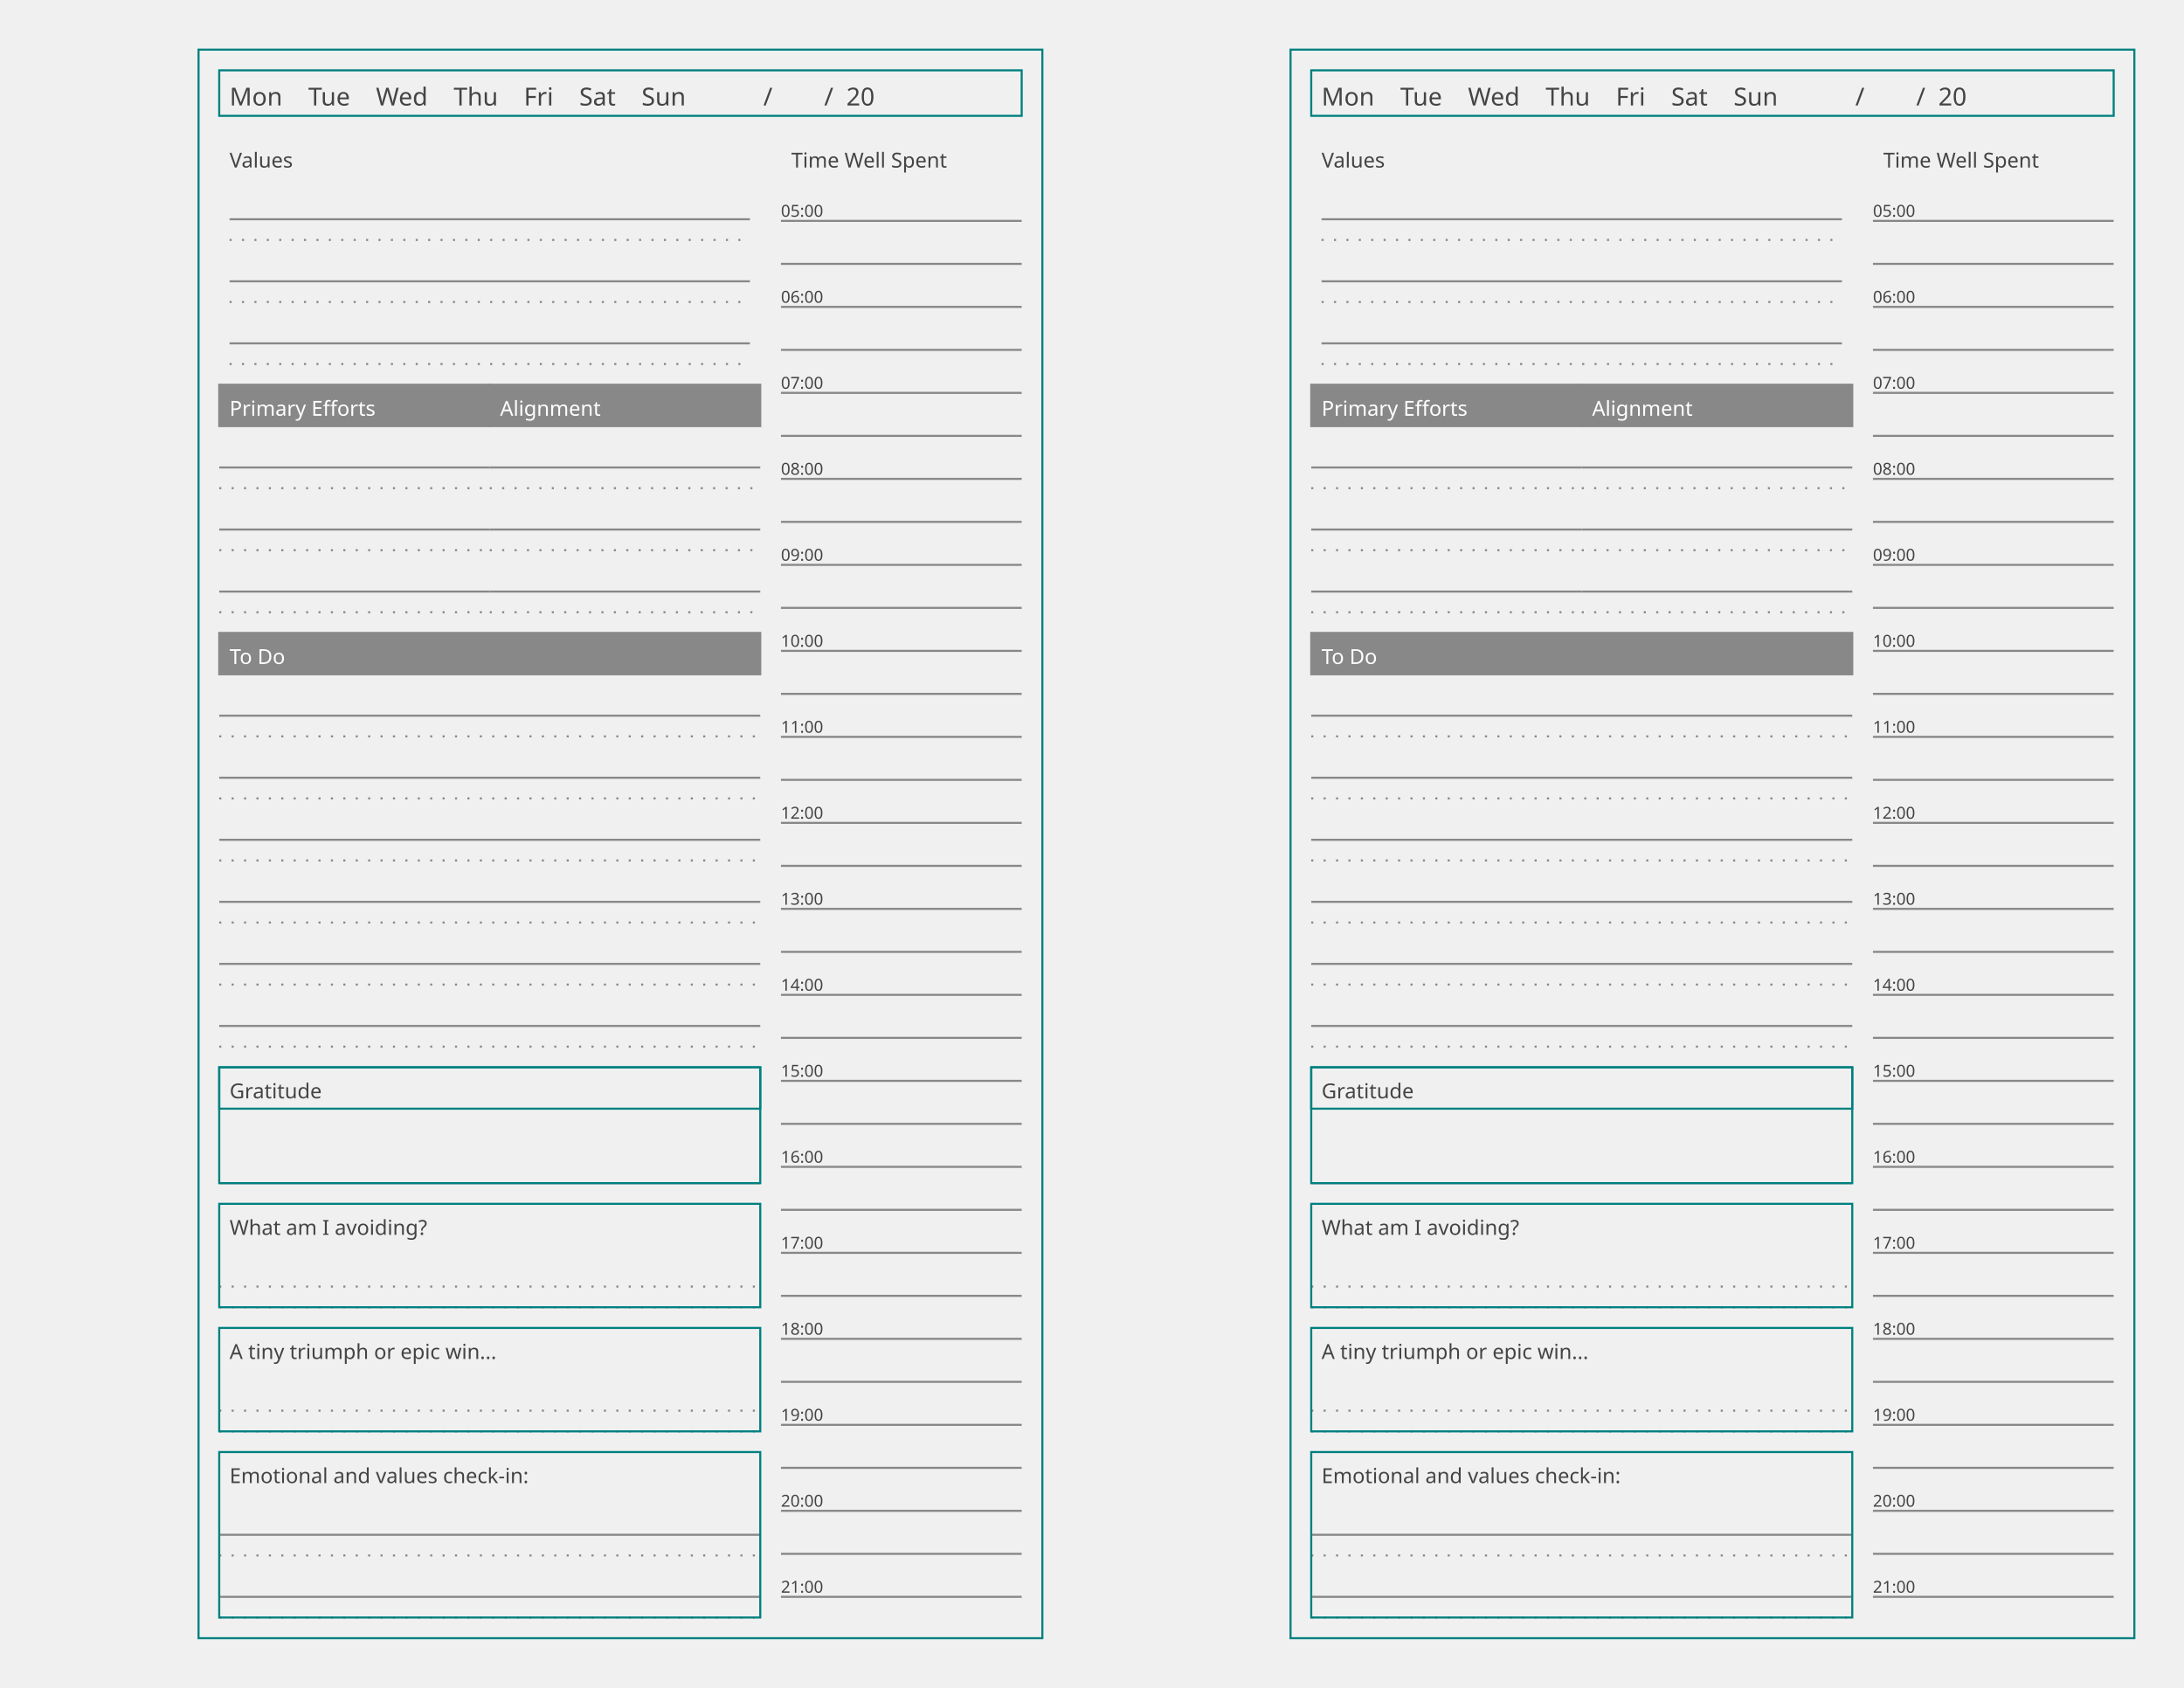
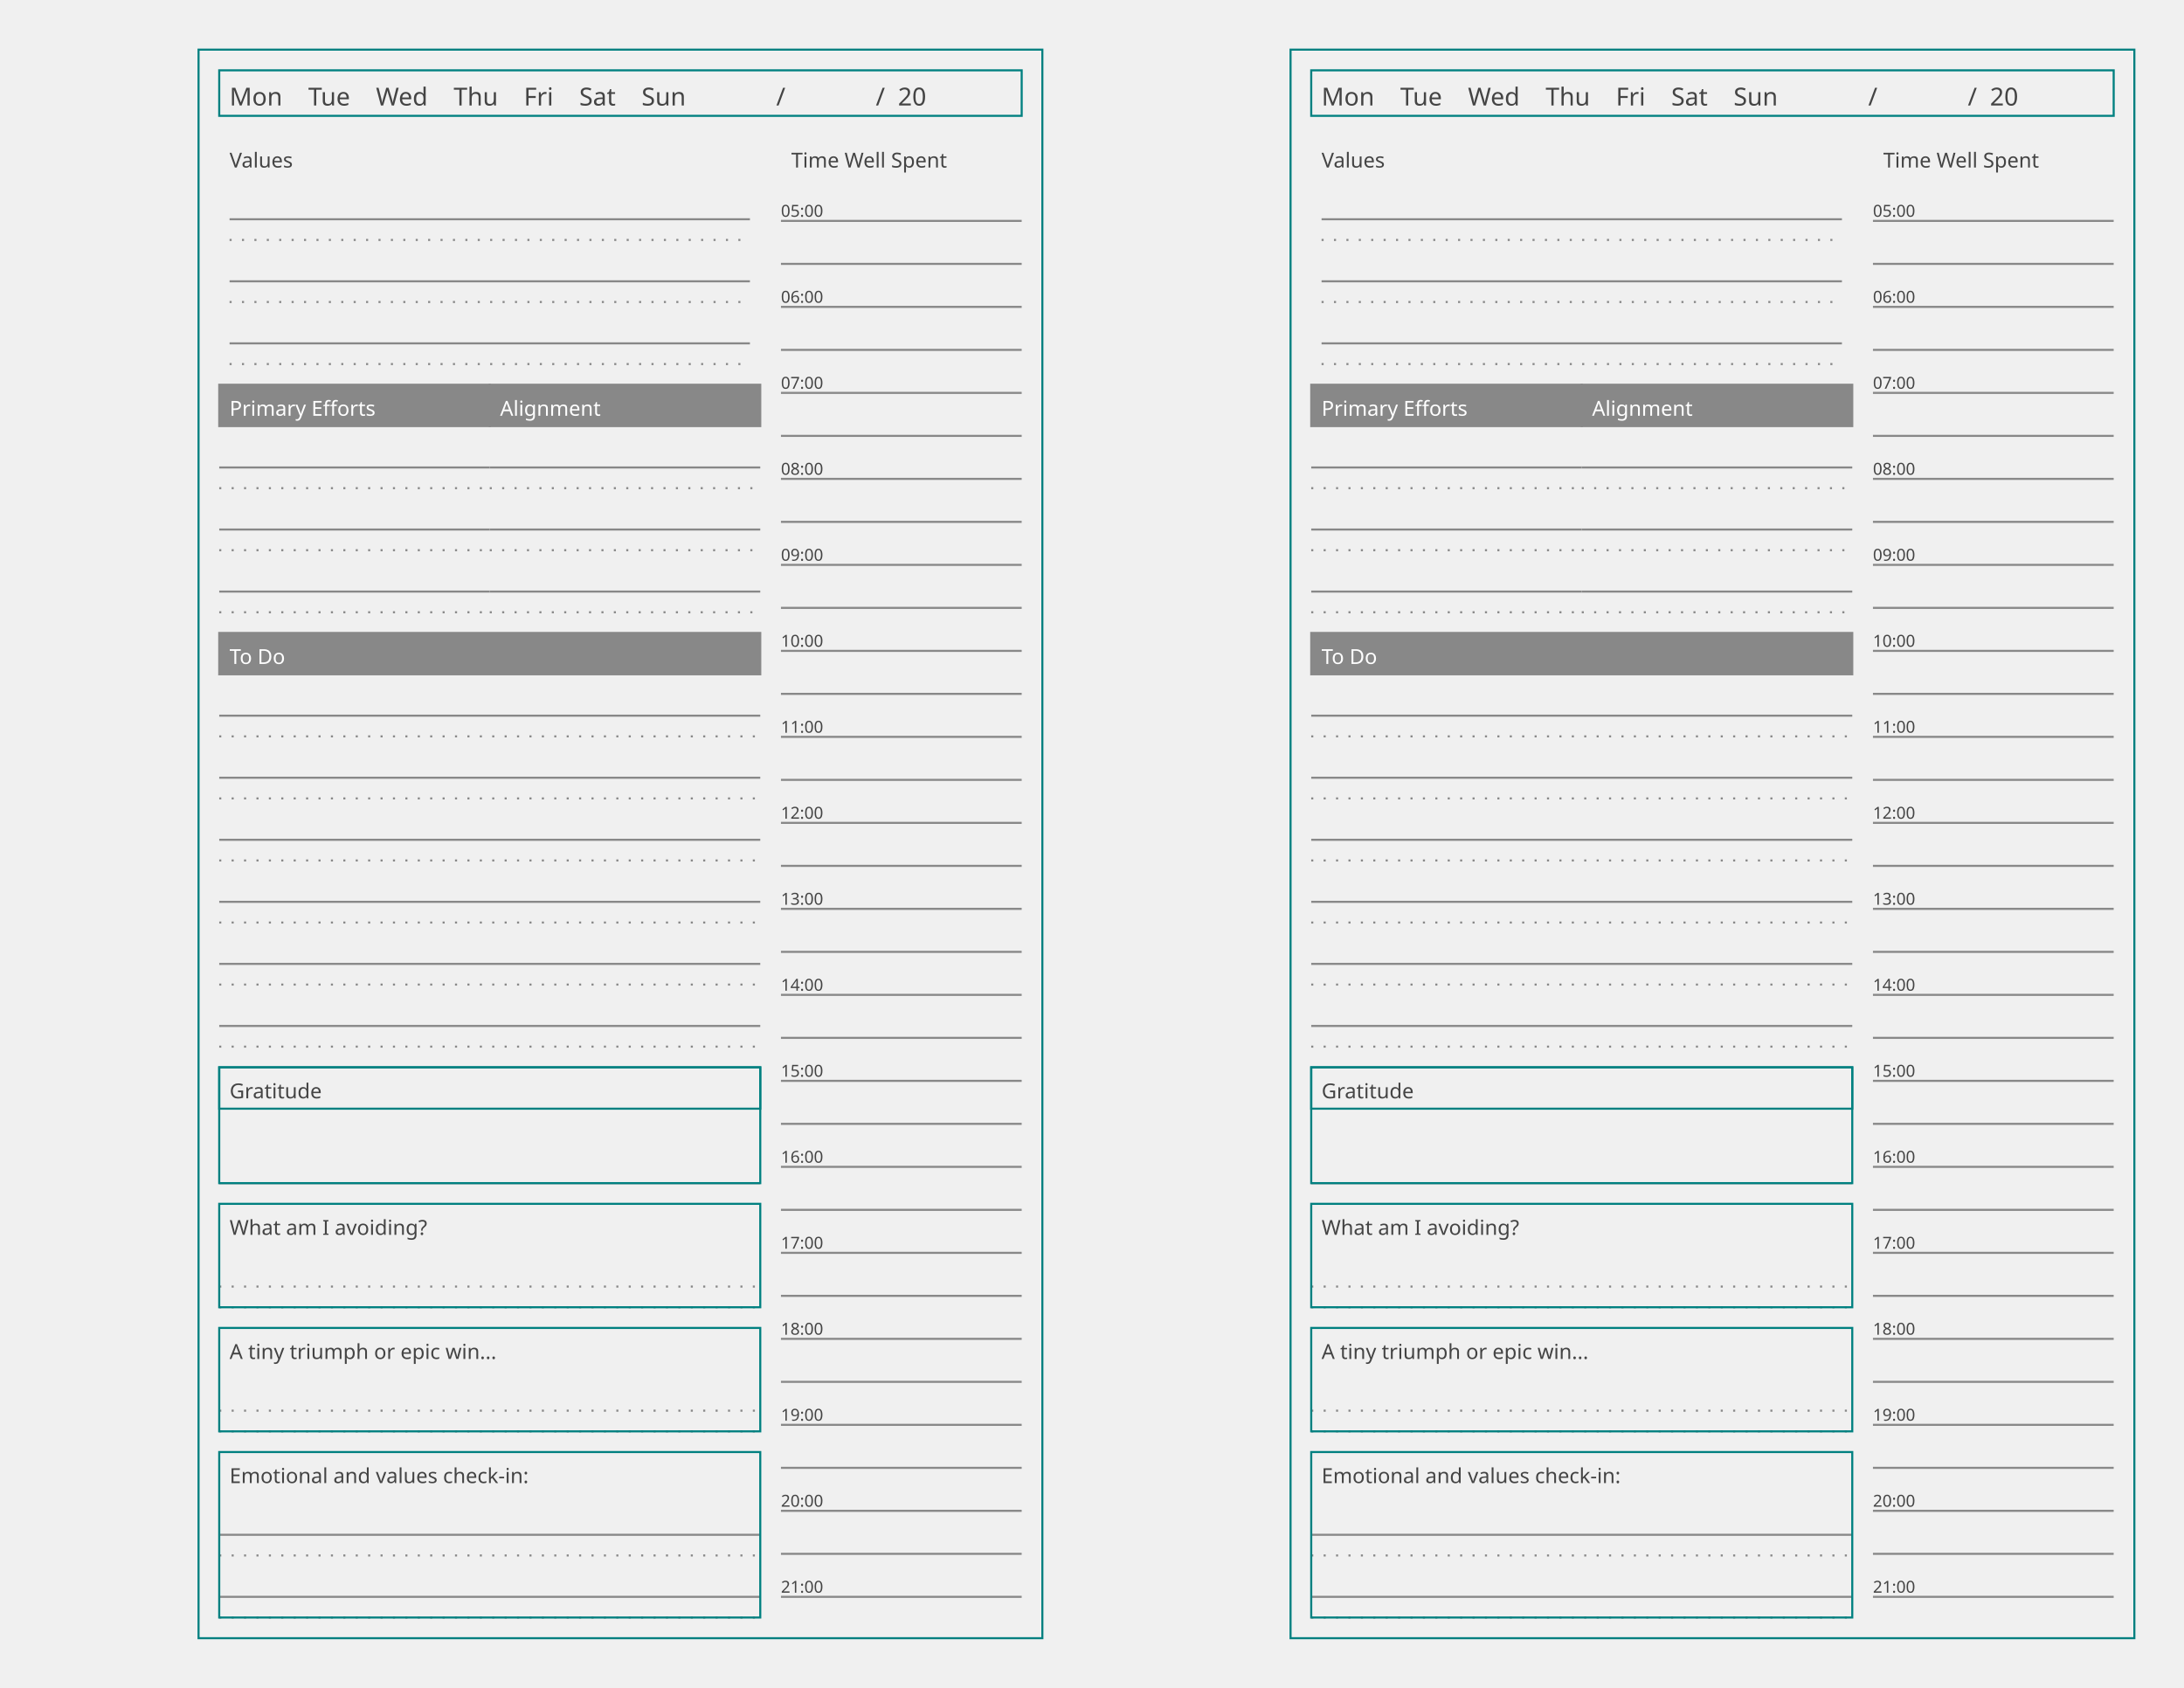
<svg xmlns="http://www.w3.org/2000/svg" baseProfile="tiny" height="8.5in" version="1.2" width="11in">
  <defs />
  <g transform="translate(96, 24.0)">
    <rect fill="none" height="768.0" stroke="#008080" width="408.0" x="0" y="0" />
    <g transform="translate(10, 10)">
      <rect fill="none" height="22" stroke="#008080" stroke-width="1" width="388.0" x="0" y="0" />
-       <text alignment-baseline="text-after-edge" fill="#444444" font-family="Trebuchet MS" font-size="12" text-anchor="start" transform="translate(5,17)">Mon    Tue    Wed    Thu    Fri    Sat    Sun            /        /  20        </text>
+       <text alignment-baseline="text-after-edge" fill="#444444" font-family="Trebuchet MS" font-size="12" text-anchor="start" transform="translate(5,17)">Mon    Tue    Wed    Thu    Fri    Sat    Sun              /              /  20          </text>
    </g>
    <g transform="translate(10, 32)">
      <g transform="translate(0,10)">
        <g>
          <g transform="translate(0,0)">
            <text alignment-baseline="text-after-edge" fill="#444444" font-family="Ubuntu Mono" font-size="10" text-anchor="start" transform="translate(5,15)">Values</text>
          </g>
          <g transform="translate(0,20)">
            <g>
              <line stroke="#888888" stroke-dasharray="1,5" stroke-width="1" transform="translate(5,30.0)" x1="0" x2="251.6" y1="0" y2="0" />
              <line stroke="#888888" stroke-dasharray="1,5" stroke-width="1" transform="translate(5,60.0)" x1="0" x2="251.6" y1="0" y2="0" />
              <line stroke="#888888" stroke-dasharray="1,5" stroke-width="1" transform="translate(5,90.0)" x1="0" x2="251.6" y1="0" y2="0" />
            </g>
            <g>
              <line stroke="#888888" stroke-dasharray="1,0" stroke-width="1" transform="translate(5,20.0)" x1="0" x2="251.6" y1="0" y2="0" />
              <line stroke="#888888" stroke-dasharray="1,0" stroke-width="1" transform="translate(5,50.0)" x1="0" x2="251.6" y1="0" y2="0" />
              <line stroke="#888888" stroke-dasharray="1,0" stroke-width="1" transform="translate(5,80.0)" x1="0" x2="251.6" y1="0" y2="0" />
            </g>
          </g>
        </g>
      </g>
      <g transform="translate(0,130.0)">
        <g>
          <g transform="translate(0,0)">
            <g>
              <g transform="translate(0,0)">
                <rect fill="#888888" height="20" stroke="#888888" stroke-width="1" width="130.8" x="0" y="0" />
                <text alignment-baseline="text-after-edge" fill="#ffffff" font-family="Trebuchet MS" font-size="10" text-anchor="start" transform="translate(5,15)">Primary Efforts</text>
              </g>
              <g transform="translate(0,20)">
                <g>
                  <line stroke="#888888" stroke-dasharray="1,5" stroke-width="1" transform="translate(0,30.0)" x1="0" x2="130.8" y1="0" y2="0" />
                  <line stroke="#888888" stroke-dasharray="1,5" stroke-width="1" transform="translate(0,60.0)" x1="0" x2="130.8" y1="0" y2="0" />
                  <line stroke="#888888" stroke-dasharray="1,5" stroke-width="1" transform="translate(0,90.0)" x1="0" x2="130.8" y1="0" y2="0" />
                </g>
                <g>
                  <line stroke="#888888" stroke-dasharray="1,0" stroke-width="1" transform="translate(0,20.0)" x1="0" x2="130.8" y1="0" y2="0" />
                  <line stroke="#888888" stroke-dasharray="1,0" stroke-width="1" transform="translate(0,50.0)" x1="0" x2="130.8" y1="0" y2="0" />
                  <line stroke="#888888" stroke-dasharray="1,0" stroke-width="1" transform="translate(0,80.0)" x1="0" x2="130.8" y1="0" y2="0" />
                </g>
              </g>
            </g>
          </g>
          <g transform="translate(130.8,0)">
            <g>
              <g transform="translate(0,0)">
                <rect fill="#888888" height="20" stroke="#888888" stroke-width="1" width="130.8" x="0" y="0" />
                <text alignment-baseline="text-after-edge" fill="#ffffff" font-family="Trebuchet MS" font-size="10" text-anchor="start" transform="translate(5,15)">Alignment</text>
              </g>
              <g transform="translate(0,20)">
                <g>
                  <line stroke="#888888" stroke-dasharray="1,5" stroke-width="1" transform="translate(0,30.0)" x1="0" x2="130.8" y1="0" y2="0" />
                  <line stroke="#888888" stroke-dasharray="1,5" stroke-width="1" transform="translate(0,60.0)" x1="0" x2="130.8" y1="0" y2="0" />
                  <line stroke="#888888" stroke-dasharray="1,5" stroke-width="1" transform="translate(0,90.0)" x1="0" x2="130.8" y1="0" y2="0" />
                </g>
                <g>
                  <line stroke="#888888" stroke-dasharray="1,0" stroke-width="1" transform="translate(0,20.0)" x1="0" x2="130.8" y1="0" y2="0" />
                  <line stroke="#888888" stroke-dasharray="1,0" stroke-width="1" transform="translate(0,50.0)" x1="0" x2="130.8" y1="0" y2="0" />
                  <line stroke="#888888" stroke-dasharray="1,0" stroke-width="1" transform="translate(0,80.0)" x1="0" x2="130.8" y1="0" y2="0" />
                </g>
              </g>
            </g>
          </g>
        </g>
      </g>
      <g transform="translate(0,250.0)">
        <g>
          <g transform="translate(0,0)">
            <rect fill="#888888" height="20" stroke="#888888" stroke-width="1" width="261.6" x="0" y="0" />
            <text alignment-baseline="text-after-edge" fill="#ffffff" font-family="Ubuntu Mono" font-size="10" text-anchor="start" transform="translate(5,15)">To Do</text>
          </g>
          <g transform="translate(0,20)">
            <g>
              <line stroke="#888888" stroke-dasharray="1,5" stroke-width="1" transform="translate(0,30.0)" x1="0" x2="261.6" y1="0" y2="0" />
              <line stroke="#888888" stroke-dasharray="1,5" stroke-width="1" transform="translate(0,60.0)" x1="0" x2="261.6" y1="0" y2="0" />
              <line stroke="#888888" stroke-dasharray="1,5" stroke-width="1" transform="translate(0,90.0)" x1="0" x2="261.6" y1="0" y2="0" />
              <line stroke="#888888" stroke-dasharray="1,5" stroke-width="1" transform="translate(0,120.0)" x1="0" x2="261.6" y1="0" y2="0" />
              <line stroke="#888888" stroke-dasharray="1,5" stroke-width="1" transform="translate(0,150.0)" x1="0" x2="261.6" y1="0" y2="0" />
              <line stroke="#888888" stroke-dasharray="1,5" stroke-width="1" transform="translate(0,180.0)" x1="0" x2="261.6" y1="0" y2="0" />
            </g>
            <g>
              <line stroke="#888888" stroke-dasharray="1,0" stroke-width="1" transform="translate(0,20.0)" x1="0" x2="261.6" y1="0" y2="0" />
              <line stroke="#888888" stroke-dasharray="1,0" stroke-width="1" transform="translate(0,50.0)" x1="0" x2="261.6" y1="0" y2="0" />
              <line stroke="#888888" stroke-dasharray="1,0" stroke-width="1" transform="translate(0,80.0)" x1="0" x2="261.6" y1="0" y2="0" />
              <line stroke="#888888" stroke-dasharray="1,0" stroke-width="1" transform="translate(0,110.0)" x1="0" x2="261.6" y1="0" y2="0" />
              <line stroke="#888888" stroke-dasharray="1,0" stroke-width="1" transform="translate(0,140.0)" x1="0" x2="261.6" y1="0" y2="0" />
              <line stroke="#888888" stroke-dasharray="1,0" stroke-width="1" transform="translate(0,170.0)" x1="0" x2="261.6" y1="0" y2="0" />
            </g>
          </g>
        </g>
      </g>
      <g transform="translate(0,460.0)">
        <g>
          <g transform="translate(0,0)">
            <rect fill="none" height="20" stroke="#008080" stroke-width="1" width="261.6" x="0" y="0" />
            <text alignment-baseline="text-after-edge" fill="#444444" font-family="Trebuchet MS" font-size="10" text-anchor="start" transform="translate(5,15)">Gratitude</text>
          </g>
          <g transform="translate(0,20)">
            <line stroke="#888888" stroke-dasharray="1,0" stroke-width="1" transform="translate(0,36.0)" x1="0" x2="261.6" y1="0" y2="0" />
          </g>
        </g>
        <rect fill="none" height="56.0" stroke="#008080" stroke-width="1" width="261.6" x="0" y="0" />
      </g>
      <g transform="translate(0,526.0)">
        <g>
          <g transform="translate(0,0)">
            <text alignment-baseline="text-after-edge" fill="#444444" font-family="Ubuntu Mono" font-size="10" text-anchor="start" transform="translate(5,15)">What am I avoiding?</text>
          </g>
          <g transform="translate(0,20)">
            <g>
              <line stroke="#888888" stroke-dasharray="1,5" stroke-width="1" transform="translate(0,30.0)" x1="0" x2="261.6" y1="0" y2="0" />
            </g>
            <g>
              <line stroke="#888888" stroke-dasharray="1,5" stroke-width="1" transform="translate(0,20.0)" x1="0" x2="261.6" y1="0" y2="0" />
            </g>
          </g>
        </g>
        <rect fill="none" height="50" stroke="#008080" stroke-width="1" width="261.6" x="0" y="0" />
      </g>
      <g transform="translate(0,586.0)">
        <g>
          <g transform="translate(0,0)">
            <text alignment-baseline="text-after-edge" fill="#444444" font-family="Ubuntu Mono" font-size="10" text-anchor="start" transform="translate(5,15)">A tiny triumph or epic win...</text>
          </g>
          <g transform="translate(0,20)">
            <g>
              <line stroke="#888888" stroke-dasharray="1,5" stroke-width="1" transform="translate(0,30.0)" x1="0" x2="261.6" y1="0" y2="0" />
            </g>
            <g>
              <line stroke="#888888" stroke-dasharray="1,5" stroke-width="1" transform="translate(0,20.0)" x1="0" x2="261.6" y1="0" y2="0" />
            </g>
          </g>
        </g>
        <rect fill="none" height="50" stroke="#008080" stroke-width="1" width="261.6" x="0" y="0" />
      </g>
      <g transform="translate(0,646.0)">
        <g>
          <g transform="translate(0,0)">
            <text alignment-baseline="text-after-edge" fill="#444444" font-family="Ubuntu Mono" font-size="10" text-anchor="start" transform="translate(5,15)">Emotional and values check-in:</text>
          </g>
          <g transform="translate(0,20)">
            <g>
              <line stroke="#888888" stroke-dasharray="1,5" stroke-width="1" transform="translate(0,30.0)" x1="0" x2="261.6" y1="0" y2="0" />
              <line stroke="#888888" stroke-dasharray="1,5" stroke-width="1" transform="translate(0,60.0)" x1="0" x2="261.6" y1="0" y2="0" />
            </g>
            <g>
              <line stroke="#888888" stroke-dasharray="1,0" stroke-width="1" transform="translate(0,20.0)" x1="0" x2="261.6" y1="0" y2="0" />
              <line stroke="#888888" stroke-dasharray="1,0" stroke-width="1" transform="translate(0,50.0)" x1="0" x2="261.6" y1="0" y2="0" />
            </g>
          </g>
        </g>
        <rect fill="none" height="80" stroke="#008080" stroke-width="1" width="261.6" x="0" y="0" />
      </g>
    </g>
    <g transform="translate(281.6,32)">
      <g>
        <rect fill="none" height="20" stroke="none" width="116.4" x="0" y="10" />
        <text alignment-baseline="text-after-edge" fill="#444444" font-family="Ubuntu Mono" font-size="10" text-anchor="start" x="5" y="25">Time Well Spent</text>
      </g>
      <g>
        <text alignment-baseline="text-after-edge" fill="#444444" font-family="Ubuntu Mono" font-size="8" text-anchor="start" x="0" y="48.788">05:00</text>
        <line stroke="#888888" x1="0" x2="116.4" y1="50.788" y2="50.788" />
        <line stroke="#888888" x1="0" x2="116.4" y1="71.576" y2="71.576" />
        <text alignment-baseline="text-after-edge" fill="#444444" font-family="Ubuntu Mono" font-size="8" text-anchor="start" x="0" y="90.364">06:00</text>
        <line stroke="#888888" x1="0" x2="116.4" y1="92.364" y2="92.364" />
        <line stroke="#888888" x1="0" x2="116.4" y1="113.152" y2="113.152" />
        <text alignment-baseline="text-after-edge" fill="#444444" font-family="Ubuntu Mono" font-size="8" text-anchor="start" x="0" y="131.939">07:00</text>
        <line stroke="#888888" x1="0" x2="116.4" y1="133.939" y2="133.939" />
        <line stroke="#888888" x1="0" x2="116.4" y1="154.727" y2="154.727" />
        <text alignment-baseline="text-after-edge" fill="#444444" font-family="Ubuntu Mono" font-size="8" text-anchor="start" x="0" y="173.515">08:00</text>
        <line stroke="#888888" x1="0" x2="116.4" y1="175.515" y2="175.515" />
        <line stroke="#888888" x1="0" x2="116.4" y1="196.303" y2="196.303" />
        <text alignment-baseline="text-after-edge" fill="#444444" font-family="Ubuntu Mono" font-size="8" text-anchor="start" x="0" y="215.091">09:00</text>
        <line stroke="#888888" x1="0" x2="116.4" y1="217.091" y2="217.091" />
        <line stroke="#888888" x1="0" x2="116.4" y1="237.879" y2="237.879" />
        <text alignment-baseline="text-after-edge" fill="#444444" font-family="Ubuntu Mono" font-size="8" text-anchor="start" x="0" y="256.667">10:00</text>
        <line stroke="#888888" x1="0" x2="116.4" y1="258.667" y2="258.667" />
        <line stroke="#888888" x1="0" x2="116.4" y1="279.455" y2="279.455" />
        <text alignment-baseline="text-after-edge" fill="#444444" font-family="Ubuntu Mono" font-size="8" text-anchor="start" x="0" y="298.242">11:00</text>
        <line stroke="#888888" x1="0" x2="116.4" y1="300.242" y2="300.242" />
        <line stroke="#888888" x1="0" x2="116.4" y1="321.03" y2="321.03" />
        <text alignment-baseline="text-after-edge" fill="#444444" font-family="Ubuntu Mono" font-size="8" text-anchor="start" x="0" y="339.818">12:00</text>
        <line stroke="#888888" x1="0" x2="116.4" y1="341.818" y2="341.818" />
        <line stroke="#888888" x1="0" x2="116.4" y1="362.606" y2="362.606" />
        <text alignment-baseline="text-after-edge" fill="#444444" font-family="Ubuntu Mono" font-size="8" text-anchor="start" x="0" y="381.394">13:00</text>
        <line stroke="#888888" x1="0" x2="116.4" y1="383.394" y2="383.394" />
        <line stroke="#888888" x1="0" x2="116.4" y1="404.182" y2="404.182" />
        <text alignment-baseline="text-after-edge" fill="#444444" font-family="Ubuntu Mono" font-size="8" text-anchor="start" x="0" y="422.97">14:00</text>
        <line stroke="#888888" x1="0" x2="116.4" y1="424.97" y2="424.97" />
        <line stroke="#888888" x1="0" x2="116.4" y1="445.758" y2="445.758" />
        <text alignment-baseline="text-after-edge" fill="#444444" font-family="Ubuntu Mono" font-size="8" text-anchor="start" x="0" y="464.545">15:00</text>
        <line stroke="#888888" x1="0" x2="116.4" y1="466.545" y2="466.545" />
        <line stroke="#888888" x1="0" x2="116.4" y1="487.333" y2="487.333" />
        <text alignment-baseline="text-after-edge" fill="#444444" font-family="Ubuntu Mono" font-size="8" text-anchor="start" x="0" y="506.121">16:00</text>
        <line stroke="#888888" x1="0" x2="116.4" y1="508.121" y2="508.121" />
        <line stroke="#888888" x1="0" x2="116.4" y1="528.909" y2="528.909" />
        <text alignment-baseline="text-after-edge" fill="#444444" font-family="Ubuntu Mono" font-size="8" text-anchor="start" x="0" y="547.697">17:00</text>
        <line stroke="#888888" x1="0" x2="116.4" y1="549.697" y2="549.697" />
        <line stroke="#888888" x1="0" x2="116.4" y1="570.485" y2="570.485" />
        <text alignment-baseline="text-after-edge" fill="#444444" font-family="Ubuntu Mono" font-size="8" text-anchor="start" x="0" y="589.273">18:00</text>
        <line stroke="#888888" x1="0" x2="116.4" y1="591.273" y2="591.273" />
        <line stroke="#888888" x1="0" x2="116.4" y1="612.061" y2="612.061" />
        <text alignment-baseline="text-after-edge" fill="#444444" font-family="Ubuntu Mono" font-size="8" text-anchor="start" x="0" y="630.848">19:00</text>
        <line stroke="#888888" x1="0" x2="116.4" y1="632.848" y2="632.848" />
        <line stroke="#888888" x1="0" x2="116.4" y1="653.636" y2="653.636" />
        <text alignment-baseline="text-after-edge" fill="#444444" font-family="Ubuntu Mono" font-size="8" text-anchor="start" x="0" y="672.424">20:00</text>
        <line stroke="#888888" x1="0" x2="116.4" y1="674.424" y2="674.424" />
        <line stroke="#888888" x1="0" x2="116.4" y1="695.212" y2="695.212" />
        <text alignment-baseline="text-after-edge" fill="#444444" font-family="Ubuntu Mono" font-size="8" text-anchor="start" x="0" y="714.0">21:00</text>
        <line stroke="#888888" x1="0" x2="116.4" y1="716.0" y2="716.0" />
      </g>
    </g>
  </g>
  <g transform="translate(624.0, 24.0)">
    <rect fill="none" height="768.0" stroke="#008080" width="408.0" x="0" y="0" />
    <g transform="translate(10, 10)">
      <rect fill="none" height="22" stroke="#008080" stroke-width="1" width="388.0" x="0" y="0" />
-       <text alignment-baseline="text-after-edge" fill="#444444" font-family="Trebuchet MS" font-size="12" text-anchor="start" transform="translate(5,17)">Mon    Tue    Wed    Thu    Fri    Sat    Sun            /        /  20        </text>
+       <text alignment-baseline="text-after-edge" fill="#444444" font-family="Trebuchet MS" font-size="12" text-anchor="start" transform="translate(5,17)">Mon    Tue    Wed    Thu    Fri    Sat    Sun              /              /  20          </text>
    </g>
    <g transform="translate(10, 32)">
      <g transform="translate(0,10)">
        <g>
          <g transform="translate(0,0)">
            <text alignment-baseline="text-after-edge" fill="#444444" font-family="Ubuntu Mono" font-size="10" text-anchor="start" transform="translate(5,15)">Values</text>
          </g>
          <g transform="translate(0,20)">
            <g>
              <line stroke="#888888" stroke-dasharray="1,5" stroke-width="1" transform="translate(5,30.0)" x1="0" x2="251.6" y1="0" y2="0" />
              <line stroke="#888888" stroke-dasharray="1,5" stroke-width="1" transform="translate(5,60.0)" x1="0" x2="251.6" y1="0" y2="0" />
              <line stroke="#888888" stroke-dasharray="1,5" stroke-width="1" transform="translate(5,90.0)" x1="0" x2="251.6" y1="0" y2="0" />
            </g>
            <g>
              <line stroke="#888888" stroke-dasharray="1,0" stroke-width="1" transform="translate(5,20.0)" x1="0" x2="251.6" y1="0" y2="0" />
              <line stroke="#888888" stroke-dasharray="1,0" stroke-width="1" transform="translate(5,50.0)" x1="0" x2="251.6" y1="0" y2="0" />
              <line stroke="#888888" stroke-dasharray="1,0" stroke-width="1" transform="translate(5,80.0)" x1="0" x2="251.6" y1="0" y2="0" />
            </g>
          </g>
        </g>
      </g>
      <g transform="translate(0,130.0)">
        <g>
          <g transform="translate(0,0)">
            <g>
              <g transform="translate(0,0)">
                <rect fill="#888888" height="20" stroke="#888888" stroke-width="1" width="130.8" x="0" y="0" />
                <text alignment-baseline="text-after-edge" fill="#ffffff" font-family="Trebuchet MS" font-size="10" text-anchor="start" transform="translate(5,15)">Primary Efforts</text>
              </g>
              <g transform="translate(0,20)">
                <g>
                  <line stroke="#888888" stroke-dasharray="1,5" stroke-width="1" transform="translate(0,30.0)" x1="0" x2="130.8" y1="0" y2="0" />
                  <line stroke="#888888" stroke-dasharray="1,5" stroke-width="1" transform="translate(0,60.0)" x1="0" x2="130.8" y1="0" y2="0" />
                  <line stroke="#888888" stroke-dasharray="1,5" stroke-width="1" transform="translate(0,90.0)" x1="0" x2="130.8" y1="0" y2="0" />
                </g>
                <g>
                  <line stroke="#888888" stroke-dasharray="1,0" stroke-width="1" transform="translate(0,20.0)" x1="0" x2="130.8" y1="0" y2="0" />
                  <line stroke="#888888" stroke-dasharray="1,0" stroke-width="1" transform="translate(0,50.0)" x1="0" x2="130.8" y1="0" y2="0" />
                  <line stroke="#888888" stroke-dasharray="1,0" stroke-width="1" transform="translate(0,80.0)" x1="0" x2="130.8" y1="0" y2="0" />
                </g>
              </g>
            </g>
          </g>
          <g transform="translate(130.8,0)">
            <g>
              <g transform="translate(0,0)">
                <rect fill="#888888" height="20" stroke="#888888" stroke-width="1" width="130.8" x="0" y="0" />
                <text alignment-baseline="text-after-edge" fill="#ffffff" font-family="Trebuchet MS" font-size="10" text-anchor="start" transform="translate(5,15)">Alignment</text>
              </g>
              <g transform="translate(0,20)">
                <g>
                  <line stroke="#888888" stroke-dasharray="1,5" stroke-width="1" transform="translate(0,30.0)" x1="0" x2="130.8" y1="0" y2="0" />
                  <line stroke="#888888" stroke-dasharray="1,5" stroke-width="1" transform="translate(0,60.0)" x1="0" x2="130.8" y1="0" y2="0" />
                  <line stroke="#888888" stroke-dasharray="1,5" stroke-width="1" transform="translate(0,90.0)" x1="0" x2="130.8" y1="0" y2="0" />
                </g>
                <g>
                  <line stroke="#888888" stroke-dasharray="1,0" stroke-width="1" transform="translate(0,20.0)" x1="0" x2="130.8" y1="0" y2="0" />
                  <line stroke="#888888" stroke-dasharray="1,0" stroke-width="1" transform="translate(0,50.0)" x1="0" x2="130.8" y1="0" y2="0" />
                  <line stroke="#888888" stroke-dasharray="1,0" stroke-width="1" transform="translate(0,80.0)" x1="0" x2="130.8" y1="0" y2="0" />
                </g>
              </g>
            </g>
          </g>
        </g>
      </g>
      <g transform="translate(0,250.0)">
        <g>
          <g transform="translate(0,0)">
            <rect fill="#888888" height="20" stroke="#888888" stroke-width="1" width="261.6" x="0" y="0" />
            <text alignment-baseline="text-after-edge" fill="#ffffff" font-family="Ubuntu Mono" font-size="10" text-anchor="start" transform="translate(5,15)">To Do</text>
          </g>
          <g transform="translate(0,20)">
            <g>
              <line stroke="#888888" stroke-dasharray="1,5" stroke-width="1" transform="translate(0,30.0)" x1="0" x2="261.6" y1="0" y2="0" />
              <line stroke="#888888" stroke-dasharray="1,5" stroke-width="1" transform="translate(0,60.0)" x1="0" x2="261.6" y1="0" y2="0" />
              <line stroke="#888888" stroke-dasharray="1,5" stroke-width="1" transform="translate(0,90.0)" x1="0" x2="261.6" y1="0" y2="0" />
              <line stroke="#888888" stroke-dasharray="1,5" stroke-width="1" transform="translate(0,120.0)" x1="0" x2="261.6" y1="0" y2="0" />
              <line stroke="#888888" stroke-dasharray="1,5" stroke-width="1" transform="translate(0,150.0)" x1="0" x2="261.6" y1="0" y2="0" />
              <line stroke="#888888" stroke-dasharray="1,5" stroke-width="1" transform="translate(0,180.0)" x1="0" x2="261.6" y1="0" y2="0" />
            </g>
            <g>
              <line stroke="#888888" stroke-dasharray="1,0" stroke-width="1" transform="translate(0,20.0)" x1="0" x2="261.6" y1="0" y2="0" />
              <line stroke="#888888" stroke-dasharray="1,0" stroke-width="1" transform="translate(0,50.0)" x1="0" x2="261.6" y1="0" y2="0" />
              <line stroke="#888888" stroke-dasharray="1,0" stroke-width="1" transform="translate(0,80.0)" x1="0" x2="261.6" y1="0" y2="0" />
              <line stroke="#888888" stroke-dasharray="1,0" stroke-width="1" transform="translate(0,110.0)" x1="0" x2="261.6" y1="0" y2="0" />
              <line stroke="#888888" stroke-dasharray="1,0" stroke-width="1" transform="translate(0,140.0)" x1="0" x2="261.6" y1="0" y2="0" />
              <line stroke="#888888" stroke-dasharray="1,0" stroke-width="1" transform="translate(0,170.0)" x1="0" x2="261.6" y1="0" y2="0" />
            </g>
          </g>
        </g>
      </g>
      <g transform="translate(0,460.0)">
        <g>
          <g transform="translate(0,0)">
            <rect fill="none" height="20" stroke="#008080" stroke-width="1" width="261.6" x="0" y="0" />
            <text alignment-baseline="text-after-edge" fill="#444444" font-family="Trebuchet MS" font-size="10" text-anchor="start" transform="translate(5,15)">Gratitude</text>
          </g>
          <g transform="translate(0,20)">
            <line stroke="#888888" stroke-dasharray="1,0" stroke-width="1" transform="translate(0,36.0)" x1="0" x2="261.6" y1="0" y2="0" />
          </g>
        </g>
        <rect fill="none" height="56.0" stroke="#008080" stroke-width="1" width="261.6" x="0" y="0" />
      </g>
      <g transform="translate(0,526.0)">
        <g>
          <g transform="translate(0,0)">
            <text alignment-baseline="text-after-edge" fill="#444444" font-family="Ubuntu Mono" font-size="10" text-anchor="start" transform="translate(5,15)">What am I avoiding?</text>
          </g>
          <g transform="translate(0,20)">
            <g>
              <line stroke="#888888" stroke-dasharray="1,5" stroke-width="1" transform="translate(0,30.0)" x1="0" x2="261.6" y1="0" y2="0" />
            </g>
            <g>
              <line stroke="#888888" stroke-dasharray="1,5" stroke-width="1" transform="translate(0,20.0)" x1="0" x2="261.6" y1="0" y2="0" />
            </g>
          </g>
        </g>
        <rect fill="none" height="50" stroke="#008080" stroke-width="1" width="261.6" x="0" y="0" />
      </g>
      <g transform="translate(0,586.0)">
        <g>
          <g transform="translate(0,0)">
            <text alignment-baseline="text-after-edge" fill="#444444" font-family="Ubuntu Mono" font-size="10" text-anchor="start" transform="translate(5,15)">A tiny triumph or epic win...</text>
          </g>
          <g transform="translate(0,20)">
            <g>
              <line stroke="#888888" stroke-dasharray="1,5" stroke-width="1" transform="translate(0,30.0)" x1="0" x2="261.6" y1="0" y2="0" />
            </g>
            <g>
              <line stroke="#888888" stroke-dasharray="1,5" stroke-width="1" transform="translate(0,20.0)" x1="0" x2="261.6" y1="0" y2="0" />
            </g>
          </g>
        </g>
        <rect fill="none" height="50" stroke="#008080" stroke-width="1" width="261.6" x="0" y="0" />
      </g>
      <g transform="translate(0,646.0)">
        <g>
          <g transform="translate(0,0)">
            <text alignment-baseline="text-after-edge" fill="#444444" font-family="Ubuntu Mono" font-size="10" text-anchor="start" transform="translate(5,15)">Emotional and values check-in:</text>
          </g>
          <g transform="translate(0,20)">
            <g>
              <line stroke="#888888" stroke-dasharray="1,5" stroke-width="1" transform="translate(0,30.0)" x1="0" x2="261.6" y1="0" y2="0" />
              <line stroke="#888888" stroke-dasharray="1,5" stroke-width="1" transform="translate(0,60.0)" x1="0" x2="261.6" y1="0" y2="0" />
            </g>
            <g>
              <line stroke="#888888" stroke-dasharray="1,0" stroke-width="1" transform="translate(0,20.0)" x1="0" x2="261.6" y1="0" y2="0" />
              <line stroke="#888888" stroke-dasharray="1,0" stroke-width="1" transform="translate(0,50.0)" x1="0" x2="261.6" y1="0" y2="0" />
            </g>
          </g>
        </g>
        <rect fill="none" height="80" stroke="#008080" stroke-width="1" width="261.6" x="0" y="0" />
      </g>
    </g>
    <g transform="translate(281.6,32)">
      <g>
        <rect fill="none" height="20" stroke="none" width="116.4" x="0" y="10" />
        <text alignment-baseline="text-after-edge" fill="#444444" font-family="Ubuntu Mono" font-size="10" text-anchor="start" x="5" y="25">Time Well Spent</text>
      </g>
      <g>
        <text alignment-baseline="text-after-edge" fill="#444444" font-family="Ubuntu Mono" font-size="8" text-anchor="start" x="0" y="48.788">05:00</text>
        <line stroke="#888888" x1="0" x2="116.4" y1="50.788" y2="50.788" />
        <line stroke="#888888" x1="0" x2="116.4" y1="71.576" y2="71.576" />
        <text alignment-baseline="text-after-edge" fill="#444444" font-family="Ubuntu Mono" font-size="8" text-anchor="start" x="0" y="90.364">06:00</text>
        <line stroke="#888888" x1="0" x2="116.4" y1="92.364" y2="92.364" />
        <line stroke="#888888" x1="0" x2="116.4" y1="113.152" y2="113.152" />
        <text alignment-baseline="text-after-edge" fill="#444444" font-family="Ubuntu Mono" font-size="8" text-anchor="start" x="0" y="131.939">07:00</text>
        <line stroke="#888888" x1="0" x2="116.4" y1="133.939" y2="133.939" />
        <line stroke="#888888" x1="0" x2="116.4" y1="154.727" y2="154.727" />
        <text alignment-baseline="text-after-edge" fill="#444444" font-family="Ubuntu Mono" font-size="8" text-anchor="start" x="0" y="173.515">08:00</text>
        <line stroke="#888888" x1="0" x2="116.4" y1="175.515" y2="175.515" />
        <line stroke="#888888" x1="0" x2="116.4" y1="196.303" y2="196.303" />
        <text alignment-baseline="text-after-edge" fill="#444444" font-family="Ubuntu Mono" font-size="8" text-anchor="start" x="0" y="215.091">09:00</text>
        <line stroke="#888888" x1="0" x2="116.4" y1="217.091" y2="217.091" />
        <line stroke="#888888" x1="0" x2="116.4" y1="237.879" y2="237.879" />
        <text alignment-baseline="text-after-edge" fill="#444444" font-family="Ubuntu Mono" font-size="8" text-anchor="start" x="0" y="256.667">10:00</text>
        <line stroke="#888888" x1="0" x2="116.4" y1="258.667" y2="258.667" />
        <line stroke="#888888" x1="0" x2="116.4" y1="279.455" y2="279.455" />
        <text alignment-baseline="text-after-edge" fill="#444444" font-family="Ubuntu Mono" font-size="8" text-anchor="start" x="0" y="298.242">11:00</text>
        <line stroke="#888888" x1="0" x2="116.4" y1="300.242" y2="300.242" />
        <line stroke="#888888" x1="0" x2="116.4" y1="321.03" y2="321.03" />
        <text alignment-baseline="text-after-edge" fill="#444444" font-family="Ubuntu Mono" font-size="8" text-anchor="start" x="0" y="339.818">12:00</text>
        <line stroke="#888888" x1="0" x2="116.4" y1="341.818" y2="341.818" />
        <line stroke="#888888" x1="0" x2="116.4" y1="362.606" y2="362.606" />
        <text alignment-baseline="text-after-edge" fill="#444444" font-family="Ubuntu Mono" font-size="8" text-anchor="start" x="0" y="381.394">13:00</text>
        <line stroke="#888888" x1="0" x2="116.4" y1="383.394" y2="383.394" />
        <line stroke="#888888" x1="0" x2="116.4" y1="404.182" y2="404.182" />
        <text alignment-baseline="text-after-edge" fill="#444444" font-family="Ubuntu Mono" font-size="8" text-anchor="start" x="0" y="422.97">14:00</text>
        <line stroke="#888888" x1="0" x2="116.4" y1="424.97" y2="424.97" />
        <line stroke="#888888" x1="0" x2="116.4" y1="445.758" y2="445.758" />
        <text alignment-baseline="text-after-edge" fill="#444444" font-family="Ubuntu Mono" font-size="8" text-anchor="start" x="0" y="464.545">15:00</text>
        <line stroke="#888888" x1="0" x2="116.4" y1="466.545" y2="466.545" />
        <line stroke="#888888" x1="0" x2="116.4" y1="487.333" y2="487.333" />
        <text alignment-baseline="text-after-edge" fill="#444444" font-family="Ubuntu Mono" font-size="8" text-anchor="start" x="0" y="506.121">16:00</text>
        <line stroke="#888888" x1="0" x2="116.4" y1="508.121" y2="508.121" />
        <line stroke="#888888" x1="0" x2="116.4" y1="528.909" y2="528.909" />
        <text alignment-baseline="text-after-edge" fill="#444444" font-family="Ubuntu Mono" font-size="8" text-anchor="start" x="0" y="547.697">17:00</text>
        <line stroke="#888888" x1="0" x2="116.4" y1="549.697" y2="549.697" />
        <line stroke="#888888" x1="0" x2="116.4" y1="570.485" y2="570.485" />
        <text alignment-baseline="text-after-edge" fill="#444444" font-family="Ubuntu Mono" font-size="8" text-anchor="start" x="0" y="589.273">18:00</text>
        <line stroke="#888888" x1="0" x2="116.4" y1="591.273" y2="591.273" />
        <line stroke="#888888" x1="0" x2="116.4" y1="612.061" y2="612.061" />
        <text alignment-baseline="text-after-edge" fill="#444444" font-family="Ubuntu Mono" font-size="8" text-anchor="start" x="0" y="630.848">19:00</text>
        <line stroke="#888888" x1="0" x2="116.4" y1="632.848" y2="632.848" />
        <line stroke="#888888" x1="0" x2="116.4" y1="653.636" y2="653.636" />
        <text alignment-baseline="text-after-edge" fill="#444444" font-family="Ubuntu Mono" font-size="8" text-anchor="start" x="0" y="672.424">20:00</text>
        <line stroke="#888888" x1="0" x2="116.4" y1="674.424" y2="674.424" />
        <line stroke="#888888" x1="0" x2="116.4" y1="695.212" y2="695.212" />
        <text alignment-baseline="text-after-edge" fill="#444444" font-family="Ubuntu Mono" font-size="8" text-anchor="start" x="0" y="714.0">21:00</text>
        <line stroke="#888888" x1="0" x2="116.4" y1="716.0" y2="716.0" />
      </g>
    </g>
  </g>
</svg>
